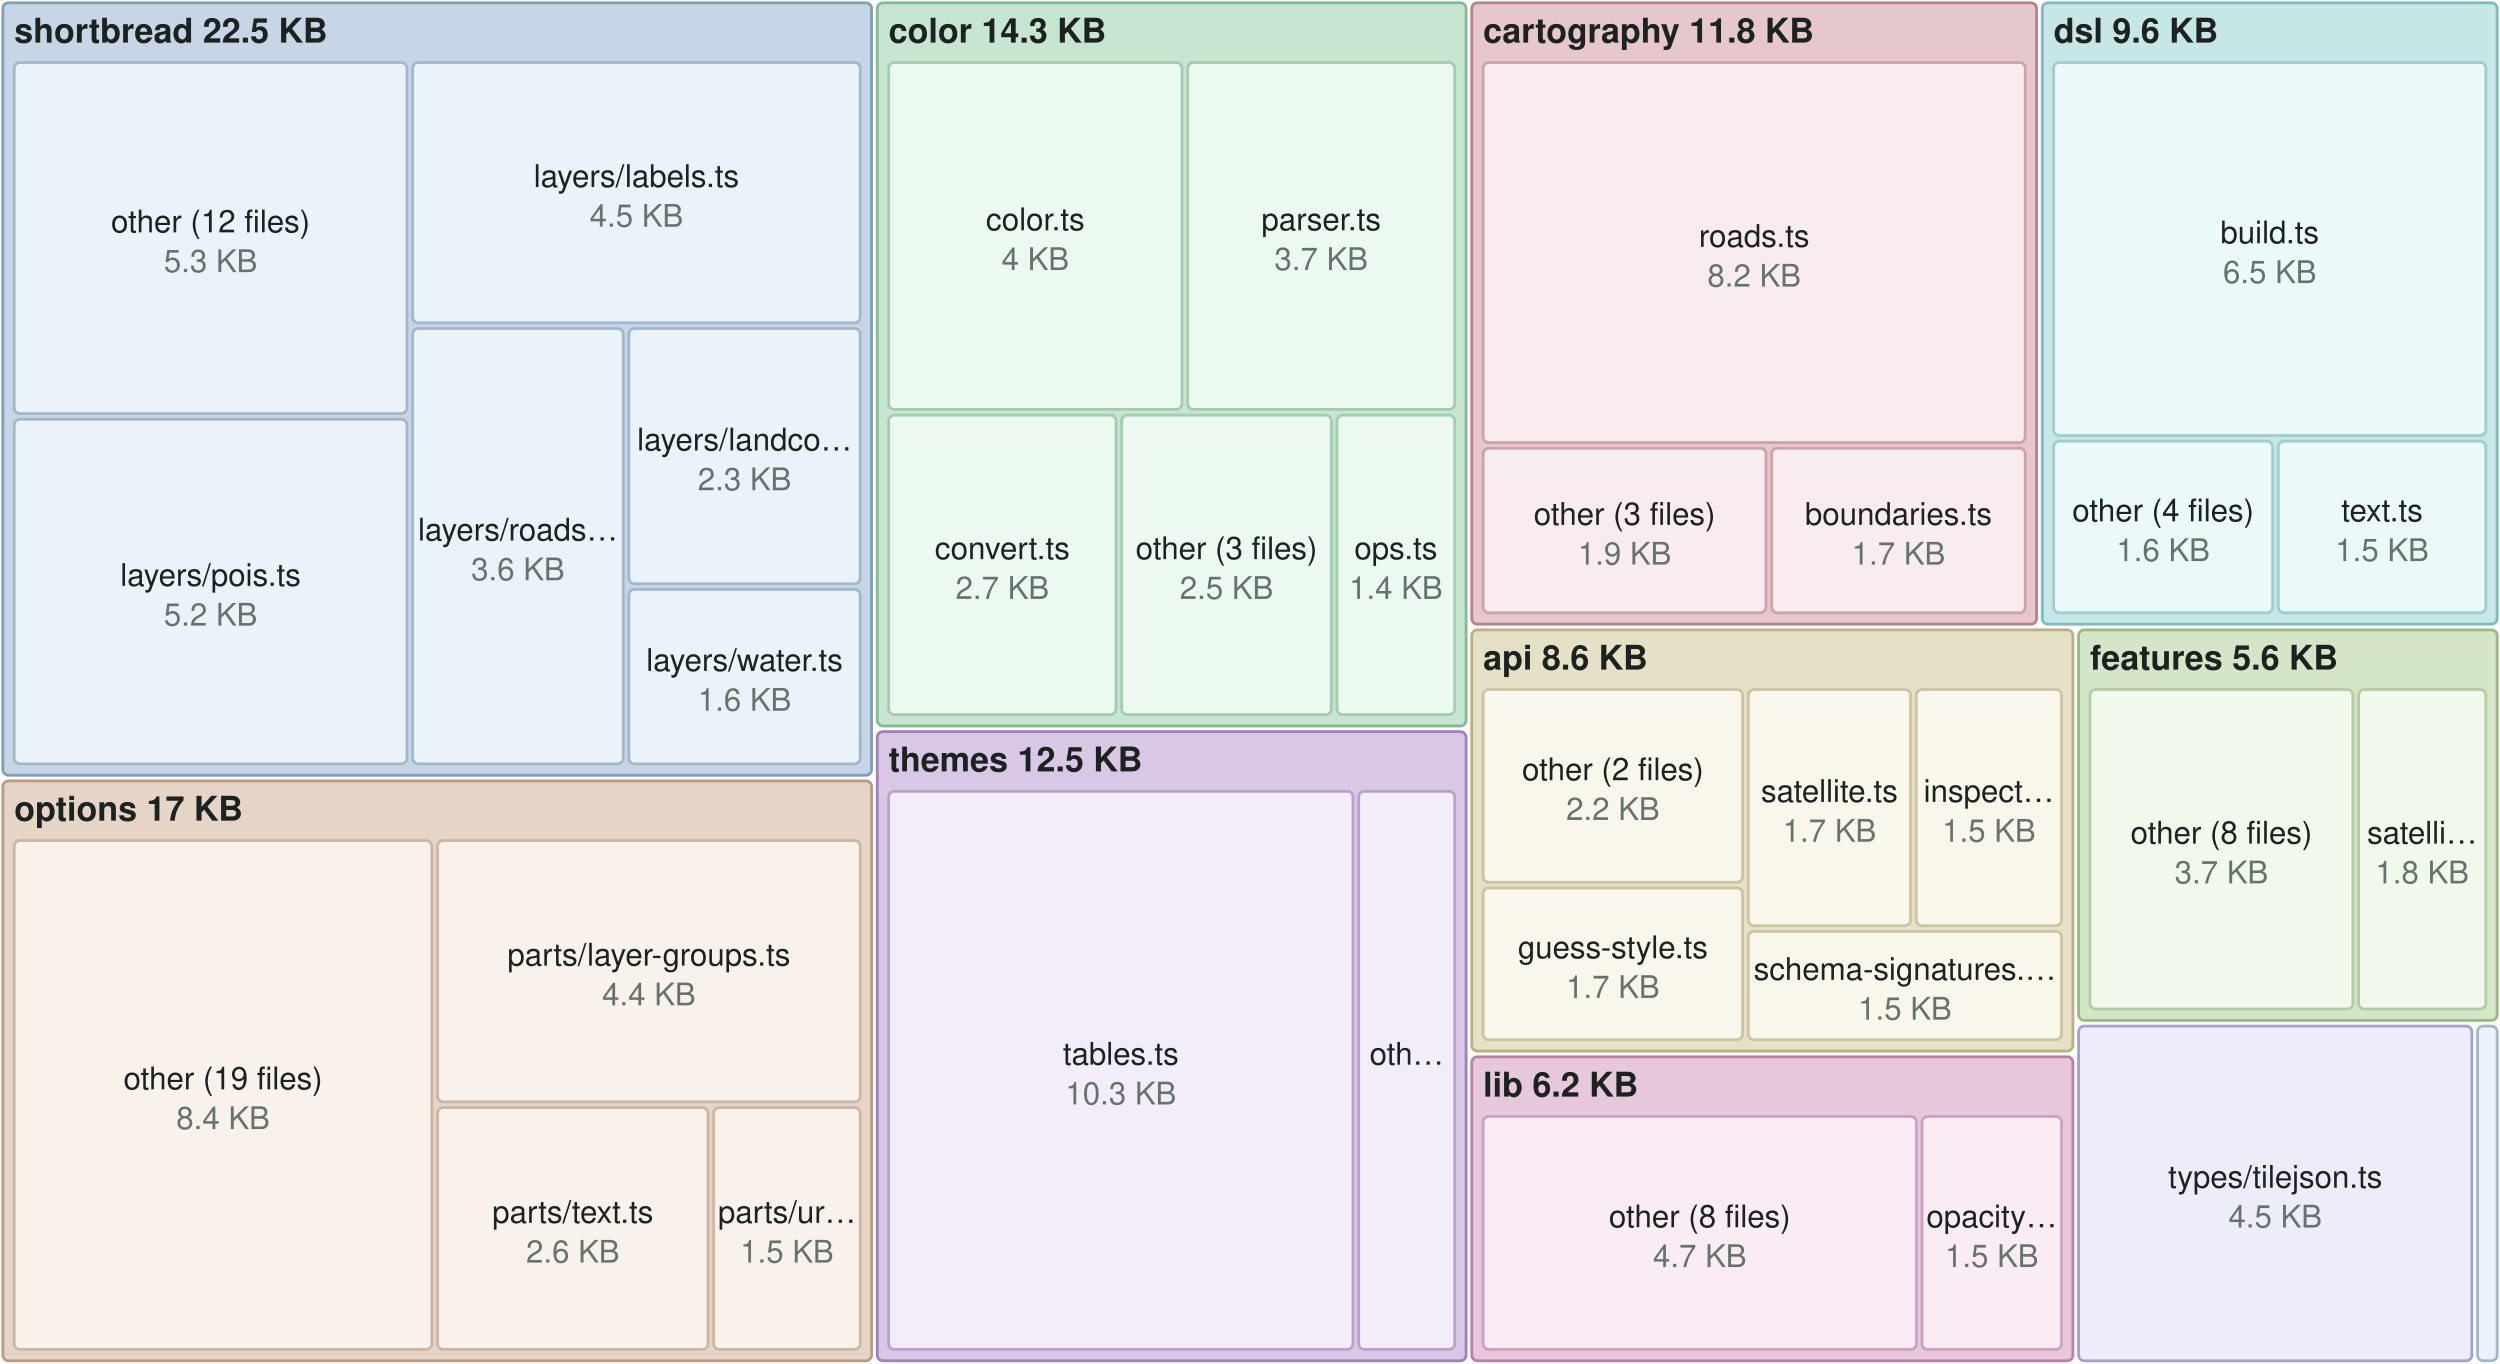
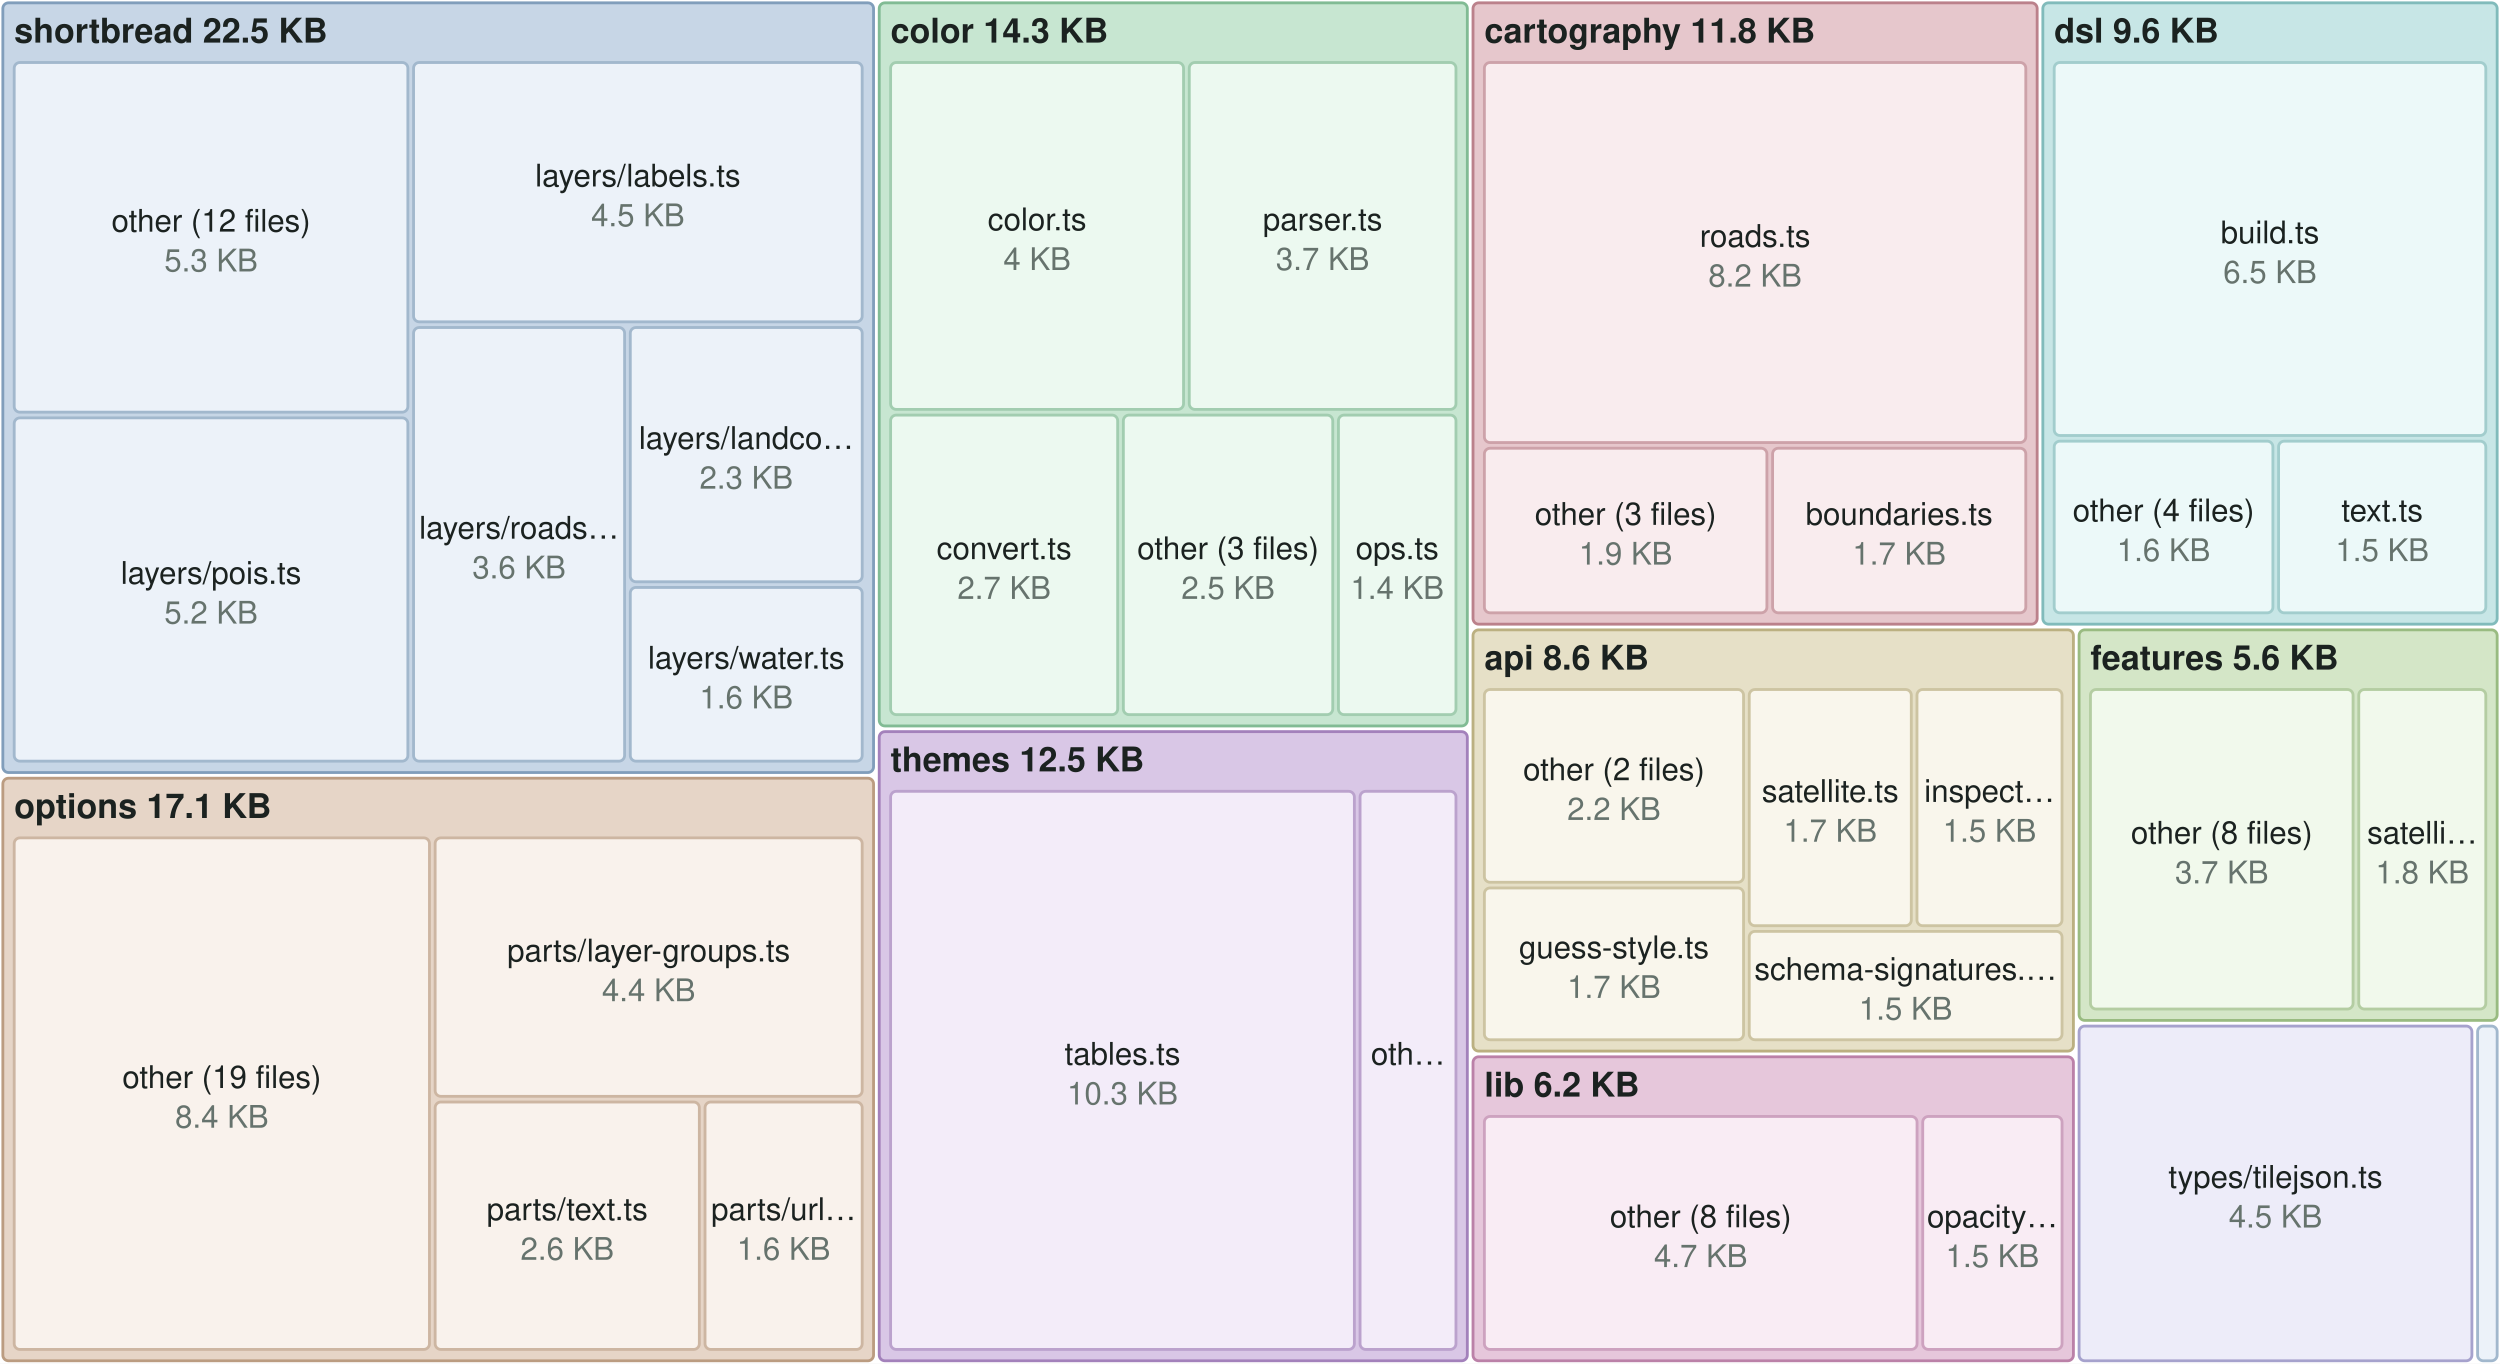
<svg xmlns="http://www.w3.org/2000/svg" width="880" height="480" viewBox="0 0 880 480">
  <style>
	.background { fill: #ffffff; }
	text { font-family: Helvetica, Arial, 'Liberation Sans', sans-serif; }
	.group-label { fill: #1b2220; font-weight: 600; font-size: 12px; }
	.leaf-label { fill: #1b2220; font-size: 11px; text-anchor: middle; }
	.leaf-size { fill: #66736d; font-size: 11px; text-anchor: middle; }
	.group-box, .leaf-box { stroke-width: 1; }
	.leaf:hover .leaf-box { stroke-width: 2; }
	.c0 .group-box { fill: hsl(210 38% 84%); stroke: hsl(210 30% 62%); }
	.c0 .leaf-box { fill: hsl(210 50% 95%); stroke: hsl(210 30% 72%); }
	.c1 .group-box { fill: hsl(28 38% 84%); stroke: hsl(28 30% 62%); }
	.c1 .leaf-box { fill: hsl(28 50% 95%); stroke: hsl(28 30% 72%); }
	.c2 .group-box { fill: hsl(140 38% 84%); stroke: hsl(140 30% 62%); }
	.c2 .leaf-box { fill: hsl(140 50% 95%); stroke: hsl(140 30% 72%); }
	.c3 .group-box { fill: hsl(275 38% 84%); stroke: hsl(275 30% 62%); }
	.c3 .leaf-box { fill: hsl(275 50% 95%); stroke: hsl(275 30% 72%); }
	.c4 .group-box { fill: hsl(350 38% 84%); stroke: hsl(350 30% 62%); }
	.c4 .leaf-box { fill: hsl(350 50% 95%); stroke: hsl(350 30% 72%); }
	.c5 .group-box { fill: hsl(180 38% 84%); stroke: hsl(180 30% 62%); }
	.c5 .leaf-box { fill: hsl(180 50% 95%); stroke: hsl(180 30% 72%); }
	.c6 .group-box { fill: hsl(48 38% 84%); stroke: hsl(48 30% 62%); }
	.c6 .leaf-box { fill: hsl(48 50% 95%); stroke: hsl(48 30% 72%); }
	.c7 .group-box { fill: hsl(320 38% 84%); stroke: hsl(320 30% 62%); }
	.c7 .leaf-box { fill: hsl(320 50% 95%); stroke: hsl(320 30% 72%); }
	.c8 .group-box { fill: hsl(95 38% 84%); stroke: hsl(95 30% 62%); }
	.c8 .leaf-box { fill: hsl(95 50% 95%); stroke: hsl(95 30% 72%); }
	.c9 .group-box { fill: hsl(245 38% 84%); stroke: hsl(245 30% 62%); }
	.c9 .leaf-box { fill: hsl(245 50% 95%); stroke: hsl(245 30% 72%); }
	@media (prefers-color-scheme: dark) {
		.background { fill: #0d1117; }
		.group-label, .leaf-label { fill: #e6edf3; }
		.leaf-size { fill: #8b949e; }
		.c0 .group-box { fill: hsl(210 22% 22%); stroke: hsl(210 20% 38%); }
		.c0 .leaf-box { fill: hsl(210 25% 14%); stroke: hsl(210 20% 32%); }
		.c1 .group-box { fill: hsl(28 22% 22%); stroke: hsl(28 20% 38%); }
		.c1 .leaf-box { fill: hsl(28 25% 14%); stroke: hsl(28 20% 32%); }
		.c2 .group-box { fill: hsl(140 22% 22%); stroke: hsl(140 20% 38%); }
		.c2 .leaf-box { fill: hsl(140 25% 14%); stroke: hsl(140 20% 32%); }
		.c3 .group-box { fill: hsl(275 22% 22%); stroke: hsl(275 20% 38%); }
		.c3 .leaf-box { fill: hsl(275 25% 14%); stroke: hsl(275 20% 32%); }
		.c4 .group-box { fill: hsl(350 22% 22%); stroke: hsl(350 20% 38%); }
		.c4 .leaf-box { fill: hsl(350 25% 14%); stroke: hsl(350 20% 32%); }
		.c5 .group-box { fill: hsl(180 22% 22%); stroke: hsl(180 20% 38%); }
		.c5 .leaf-box { fill: hsl(180 25% 14%); stroke: hsl(180 20% 32%); }
		.c6 .group-box { fill: hsl(48 22% 22%); stroke: hsl(48 20% 38%); }
		.c6 .leaf-box { fill: hsl(48 25% 14%); stroke: hsl(48 20% 32%); }
		.c7 .group-box { fill: hsl(320 22% 22%); stroke: hsl(320 20% 38%); }
		.c7 .leaf-box { fill: hsl(320 25% 14%); stroke: hsl(320 20% 32%); }
		.c8 .group-box { fill: hsl(95 22% 22%); stroke: hsl(95 20% 38%); }
		.c8 .leaf-box { fill: hsl(95 25% 14%); stroke: hsl(95 20% 32%); }
		.c9 .group-box { fill: hsl(245 22% 22%); stroke: hsl(245 20% 38%); }
		.c9 .leaf-box { fill: hsl(245 25% 14%); stroke: hsl(245 20% 32%); }
	}
</style>
  <rect class="background" width="880" height="480" />
  <g class="group c0">
-     <rect class="group-box" x="1" y="1" width="305.8" height="271.88" rx="2" />
+     <rect class="group-box" x="1" y="1" width="306.49" height="270.93" rx="2" />
    <text class="group-label" x="5" y="15" textLength="108.71" lengthAdjust="spacingAndGlyphs">shortbread 22.5 KB</text>
  </g>
  <g class="leaf c0">
-     <rect class="leaf-box" x="5" y="22" width="138.25" height="123.57" rx="2" />
-     <text class="leaf-label" x="74.12" y="81.79" textLength="70.3" lengthAdjust="spacingAndGlyphs">other (12 files)</text>
-     <text class="leaf-size" x="74.12" y="95.79" textLength="33.02" lengthAdjust="spacingAndGlyphs">5.3 KB</text>
-   </g>
-   <g class="leaf c0">
-     <rect class="leaf-box" x="5" y="147.57" width="138.25" height="121.31" rx="2" />
-     <text class="leaf-label" x="74.12" y="206.23" textLength="64.19" lengthAdjust="spacingAndGlyphs">layers/pois.ts</text>
-     <text class="leaf-size" x="74.12" y="220.23" textLength="33.02" lengthAdjust="spacingAndGlyphs">5.2 KB</text>
-   </g>
-   <g class="leaf c0">
-     <rect class="leaf-box" x="145.25" y="22" width="157.55" height="91.63" rx="2" />
-     <text class="leaf-label" x="224.02" y="65.82" textLength="72.74" lengthAdjust="spacingAndGlyphs">layers/labels.ts</text>
-     <text class="leaf-size" x="224.02" y="79.82" textLength="33.02" lengthAdjust="spacingAndGlyphs">4.5 KB</text>
-   </g>
-   <g class="leaf c0">
-     <rect class="leaf-box" x="145.25" y="115.63" width="74.11" height="153.25" rx="2" />
-     <text class="leaf-label" x="182.3" y="190.26" textLength="66.02" lengthAdjust="spacingAndGlyphs">layers/roads…</text>
-     <text class="leaf-size" x="182.3" y="204.26" textLength="33.02" lengthAdjust="spacingAndGlyphs">3.6 KB</text>
-   </g>
-   <g class="leaf c0">
-     <rect class="leaf-box" x="221.36" y="115.63" width="81.44" height="89.85" rx="2" />
-     <text class="leaf-label" x="262.08" y="158.56" textLength="70.92" lengthAdjust="spacingAndGlyphs">layers/landco…</text>
-     <text class="leaf-size" x="262.08" y="172.56" textLength="33.02" lengthAdjust="spacingAndGlyphs">2.3 KB</text>
-   </g>
-   <g class="leaf c0">
-     <rect class="leaf-box" x="221.36" y="207.48" width="81.44" height="61.4" rx="2" />
-     <text class="leaf-label" x="262.08" y="236.18" textLength="70.91" lengthAdjust="spacingAndGlyphs">layers/water.ts</text>
-     <text class="leaf-size" x="262.08" y="250.18" textLength="33.02" lengthAdjust="spacingAndGlyphs">1.6 KB</text>
+     <rect class="leaf-box" x="5" y="22" width="138.57" height="123.09" rx="2" />
+     <text class="leaf-label" x="74.29" y="81.55" textLength="70.3" lengthAdjust="spacingAndGlyphs">other (12 files)</text>
+     <text class="leaf-size" x="74.29" y="95.55" textLength="33.02" lengthAdjust="spacingAndGlyphs">5.3 KB</text>
+   </g>
+   <g class="leaf c0">
+     <rect class="leaf-box" x="5" y="147.09" width="138.57" height="120.84" rx="2" />
+     <text class="leaf-label" x="74.29" y="205.51" textLength="64.19" lengthAdjust="spacingAndGlyphs">layers/pois.ts</text>
+     <text class="leaf-size" x="74.29" y="219.51" textLength="33.02" lengthAdjust="spacingAndGlyphs">5.2 KB</text>
+   </g>
+   <g class="leaf c0">
+     <rect class="leaf-box" x="145.57" y="22" width="157.92" height="91.28" rx="2" />
+     <text class="leaf-label" x="224.53" y="65.64" textLength="72.74" lengthAdjust="spacingAndGlyphs">layers/labels.ts</text>
+     <text class="leaf-size" x="224.53" y="79.64" textLength="33.02" lengthAdjust="spacingAndGlyphs">4.5 KB</text>
+   </g>
+   <g class="leaf c0">
+     <rect class="leaf-box" x="145.57" y="115.28" width="74.29" height="152.65" rx="2" />
+     <text class="leaf-label" x="182.71" y="189.6" textLength="66.02" lengthAdjust="spacingAndGlyphs">layers/roads…</text>
+     <text class="leaf-size" x="182.71" y="203.6" textLength="33.02" lengthAdjust="spacingAndGlyphs">3.6 KB</text>
+   </g>
+   <g class="leaf c0">
+     <rect class="leaf-box" x="221.86" y="115.28" width="81.64" height="89.5" rx="2" />
+     <text class="leaf-label" x="262.68" y="158.02" textLength="70.92" lengthAdjust="spacingAndGlyphs">layers/landco…</text>
+     <text class="leaf-size" x="262.68" y="172.02" textLength="33.02" lengthAdjust="spacingAndGlyphs">2.3 KB</text>
+   </g>
+   <g class="leaf c0">
+     <rect class="leaf-box" x="221.86" y="206.77" width="81.64" height="61.16" rx="2" />
+     <text class="leaf-label" x="262.68" y="235.35" textLength="70.91" lengthAdjust="spacingAndGlyphs">layers/water.ts</text>
+     <text class="leaf-size" x="262.68" y="249.35" textLength="33.02" lengthAdjust="spacingAndGlyphs">1.6 KB</text>
  </g>
  <g class="group c1">
-     <rect class="group-box" x="1" y="274.88" width="305.8" height="204.12" rx="2" />
-     <text class="group-label" x="5" y="288.88" textLength="79.36" lengthAdjust="spacingAndGlyphs">options 17 KB</text>
-   </g>
-   <g class="leaf c1">
-     <rect class="leaf-box" x="5" y="295.88" width="147.03" height="179.12" rx="2" />
-     <text class="leaf-label" x="78.51" y="383.44" textLength="70.3" lengthAdjust="spacingAndGlyphs">other (19 files)</text>
-     <text class="leaf-size" x="78.51" y="397.44" textLength="33.02" lengthAdjust="spacingAndGlyphs">8.4 KB</text>
-   </g>
-   <g class="leaf c1">
-     <rect class="leaf-box" x="154.03" y="295.88" width="148.77" height="91.99" rx="2" />
-     <text class="leaf-label" x="228.41" y="339.88" textLength="100.25" lengthAdjust="spacingAndGlyphs">parts/layer-groups.ts</text>
-     <text class="leaf-size" x="228.41" y="353.88" textLength="33.02" lengthAdjust="spacingAndGlyphs">4.4 KB</text>
-   </g>
-   <g class="leaf c1">
-     <rect class="leaf-box" x="154.03" y="389.87" width="95.19" height="85.13" rx="2" />
-     <text class="leaf-label" x="201.62" y="430.44" textLength="56.86" lengthAdjust="spacingAndGlyphs">parts/text.ts</text>
-     <text class="leaf-size" x="201.62" y="444.44" textLength="33.02" lengthAdjust="spacingAndGlyphs">2.6 KB</text>
-   </g>
-   <g class="leaf c1">
-     <rect class="leaf-box" x="251.21" y="389.87" width="51.58" height="85.13" rx="2" />
-     <text class="leaf-label" x="277.01" y="430.44" textLength="43.41" lengthAdjust="spacingAndGlyphs">parts/ur…</text>
-     <text class="leaf-size" x="277.01" y="444.44" textLength="33.02" lengthAdjust="spacingAndGlyphs">1.5 KB</text>
+     <rect class="group-box" x="1" y="273.93" width="306.49" height="205.07" rx="2" />
+     <text class="group-label" x="5" y="287.93" textLength="89.36" lengthAdjust="spacingAndGlyphs">options 17.1 KB</text>
+   </g>
+   <g class="leaf c1">
+     <rect class="leaf-box" x="5" y="294.93" width="146.17" height="180.07" rx="2" />
+     <text class="leaf-label" x="78.09" y="382.97" textLength="70.3" lengthAdjust="spacingAndGlyphs">other (19 files)</text>
+     <text class="leaf-size" x="78.09" y="396.97" textLength="33.02" lengthAdjust="spacingAndGlyphs">8.4 KB</text>
+   </g>
+   <g class="leaf c1">
+     <rect class="leaf-box" x="153.17" y="294.93" width="150.32" height="90.98" rx="2" />
+     <text class="leaf-label" x="228.33" y="338.42" textLength="100.25" lengthAdjust="spacingAndGlyphs">parts/layer-groups.ts</text>
+     <text class="leaf-size" x="228.33" y="352.42" textLength="33.02" lengthAdjust="spacingAndGlyphs">4.4 KB</text>
+   </g>
+   <g class="leaf c1">
+     <rect class="leaf-box" x="153.17" y="387.91" width="93" height="87.09" rx="2" />
+     <text class="leaf-label" x="199.67" y="429.46" textLength="56.86" lengthAdjust="spacingAndGlyphs">parts/text.ts</text>
+     <text class="leaf-size" x="199.67" y="443.46" textLength="33.02" lengthAdjust="spacingAndGlyphs">2.6 KB</text>
+   </g>
+   <g class="leaf c1">
+     <rect class="leaf-box" x="248.17" y="387.91" width="55.32" height="87.09" rx="2" />
+     <text class="leaf-label" x="275.83" y="429.46" textLength="45.85" lengthAdjust="spacingAndGlyphs">parts/url…</text>
+     <text class="leaf-size" x="275.83" y="443.46" textLength="33.02" lengthAdjust="spacingAndGlyphs">1.6 KB</text>
  </g>
  <g class="group c2">
-     <rect class="group-box" x="308.8" y="1" width="207.26" height="254.54" rx="2" />
-     <text class="group-label" x="312.8" y="15" textLength="75.37" lengthAdjust="spacingAndGlyphs">color 14.3 KB</text>
-   </g>
-   <g class="leaf c2">
-     <rect class="leaf-box" x="312.8" y="22" width="103.26" height="122.11" rx="2" />
-     <text class="leaf-label" x="364.43" y="81.05" textLength="35.45" lengthAdjust="spacingAndGlyphs">color.ts</text>
-     <text class="leaf-size" x="364.43" y="95.05" textLength="23.85" lengthAdjust="spacingAndGlyphs">4 KB</text>
-   </g>
-   <g class="leaf c2">
-     <rect class="leaf-box" x="418.05" y="22" width="94" height="122.11" rx="2" />
-     <text class="leaf-label" x="465.06" y="81.05" textLength="42.79" lengthAdjust="spacingAndGlyphs">parser.ts</text>
-     <text class="leaf-size" x="465.06" y="95.05" textLength="33.02" lengthAdjust="spacingAndGlyphs">3.7 KB</text>
-   </g>
-   <g class="leaf c2">
-     <rect class="leaf-box" x="312.8" y="146.11" width="80.03" height="105.44" rx="2" />
-     <text class="leaf-label" x="352.81" y="196.82" textLength="47.69" lengthAdjust="spacingAndGlyphs">convert.ts</text>
-     <text class="leaf-size" x="352.81" y="210.82" textLength="33.02" lengthAdjust="spacingAndGlyphs">2.7 KB</text>
-   </g>
-   <g class="leaf c2">
-     <rect class="leaf-box" x="394.83" y="146.11" width="73.8" height="105.44" rx="2" />
-     <text class="leaf-label" x="431.73" y="196.82" textLength="64.19" lengthAdjust="spacingAndGlyphs">other (3 files)</text>
-     <text class="leaf-size" x="431.73" y="210.82" textLength="33.02" lengthAdjust="spacingAndGlyphs">2.5 KB</text>
-   </g>
-   <g class="leaf c2">
-     <rect class="leaf-box" x="470.64" y="146.11" width="41.42" height="105.44" rx="2" />
-     <text class="leaf-label" x="491.35" y="196.82" textLength="29.35" lengthAdjust="spacingAndGlyphs">ops.ts</text>
-     <text class="leaf-size" x="491.35" y="210.82" textLength="33.02" lengthAdjust="spacingAndGlyphs">1.4 KB</text>
+     <rect class="group-box" x="309.49" y="1" width="207.01" height="254.54" rx="2" />
+     <text class="group-label" x="313.49" y="15" textLength="75.37" lengthAdjust="spacingAndGlyphs">color 14.3 KB</text>
+   </g>
+   <g class="leaf c2">
+     <rect class="leaf-box" x="313.49" y="22" width="103.12" height="122.11" rx="2" />
+     <text class="leaf-label" x="365.06" y="81.05" textLength="35.45" lengthAdjust="spacingAndGlyphs">color.ts</text>
+     <text class="leaf-size" x="365.06" y="95.05" textLength="23.85" lengthAdjust="spacingAndGlyphs">4 KB</text>
+   </g>
+   <g class="leaf c2">
+     <rect class="leaf-box" x="418.62" y="22" width="93.88" height="122.11" rx="2" />
+     <text class="leaf-label" x="465.56" y="81.05" textLength="42.79" lengthAdjust="spacingAndGlyphs">parser.ts</text>
+     <text class="leaf-size" x="465.56" y="95.05" textLength="33.02" lengthAdjust="spacingAndGlyphs">3.7 KB</text>
+   </g>
+   <g class="leaf c2">
+     <rect class="leaf-box" x="313.49" y="146.11" width="79.93" height="105.44" rx="2" />
+     <text class="leaf-label" x="353.46" y="196.82" textLength="47.69" lengthAdjust="spacingAndGlyphs">convert.ts</text>
+     <text class="leaf-size" x="353.46" y="210.82" textLength="33.02" lengthAdjust="spacingAndGlyphs">2.7 KB</text>
+   </g>
+   <g class="leaf c2">
+     <rect class="leaf-box" x="395.42" y="146.11" width="73.71" height="105.44" rx="2" />
+     <text class="leaf-label" x="432.28" y="196.82" textLength="64.19" lengthAdjust="spacingAndGlyphs">other (3 files)</text>
+     <text class="leaf-size" x="432.28" y="210.82" textLength="33.02" lengthAdjust="spacingAndGlyphs">2.5 KB</text>
+   </g>
+   <g class="leaf c2">
+     <rect class="leaf-box" x="471.13" y="146.11" width="41.37" height="105.44" rx="2" />
+     <text class="leaf-label" x="491.82" y="196.82" textLength="29.35" lengthAdjust="spacingAndGlyphs">ops.ts</text>
+     <text class="leaf-size" x="491.82" y="210.82" textLength="33.02" lengthAdjust="spacingAndGlyphs">1.4 KB</text>
  </g>
  <g class="group c3">
-     <rect class="group-box" x="308.8" y="257.54" width="207.26" height="221.46" rx="2" />
-     <text class="group-label" x="312.8" y="271.54" textLength="88.04" lengthAdjust="spacingAndGlyphs">themes 12.5 KB</text>
+     <rect class="group-box" x="309.49" y="257.54" width="207.01" height="221.46" rx="2" />
+     <text class="group-label" x="313.49" y="271.54" textLength="88.04" lengthAdjust="spacingAndGlyphs">themes 12.5 KB</text>
  </g>
  <g class="leaf c3">
-     <rect class="leaf-box" x="312.8" y="278.54" width="163.46" height="196.46" rx="2" />
-     <text class="leaf-label" x="394.53" y="374.77" textLength="40.96" lengthAdjust="spacingAndGlyphs">tables.ts</text>
-     <text class="leaf-size" x="394.53" y="388.77" textLength="39.14" lengthAdjust="spacingAndGlyphs">10.3 KB</text>
+     <rect class="leaf-box" x="313.49" y="278.54" width="163.25" height="196.46" rx="2" />
+     <text class="leaf-label" x="395.12" y="374.77" textLength="40.96" lengthAdjust="spacingAndGlyphs">tables.ts</text>
+     <text class="leaf-size" x="395.12" y="388.77" textLength="39.14" lengthAdjust="spacingAndGlyphs">10.3 KB</text>
  </g>
  <g class="leaf c3">
-     <rect class="leaf-box" x="478.25" y="278.54" width="33.81" height="196.46" rx="2" />
-     <text class="leaf-label" x="495.16" y="374.77" textLength="21.41" lengthAdjust="spacingAndGlyphs">oth…</text>
+     <rect class="leaf-box" x="478.74" y="278.54" width="33.76" height="196.46" rx="2" />
+     <text class="leaf-label" x="495.62" y="374.77" textLength="21.41" lengthAdjust="spacingAndGlyphs">oth…</text>
  </g>
  <g class="group c4">
-     <rect class="group-box" x="518.06" y="1" width="198.82" height="218.71" rx="2" />
-     <text class="group-label" x="522.06" y="15" textLength="115.38" lengthAdjust="spacingAndGlyphs">cartography 11.8 KB</text>
+     <rect class="group-box" x="518.5" y="1" width="198.58" height="218.71" rx="2" />
+     <text class="group-label" x="522.5" y="15" textLength="115.38" lengthAdjust="spacingAndGlyphs">cartography 11.8 KB</text>
  </g>
  <g class="leaf c4">
-     <rect class="leaf-box" x="522.06" y="22" width="190.82" height="133.78" rx="2" />
-     <text class="leaf-label" x="617.47" y="86.89" textLength="39.13" lengthAdjust="spacingAndGlyphs">roads.ts</text>
-     <text class="leaf-size" x="617.47" y="100.89" textLength="33.02" lengthAdjust="spacingAndGlyphs">8.2 KB</text>
+     <rect class="leaf-box" x="522.5" y="22" width="190.58" height="133.78" rx="2" />
+     <text class="leaf-label" x="617.79" y="86.89" textLength="39.13" lengthAdjust="spacingAndGlyphs">roads.ts</text>
+     <text class="leaf-size" x="617.79" y="100.89" textLength="33.02" lengthAdjust="spacingAndGlyphs">8.2 KB</text>
  </g>
  <g class="leaf c4">
-     <rect class="leaf-box" x="522.06" y="157.78" width="99.58" height="57.93" rx="2" />
-     <text class="leaf-label" x="571.85" y="184.75" textLength="64.19" lengthAdjust="spacingAndGlyphs">other (3 files)</text>
-     <text class="leaf-size" x="571.85" y="198.75" textLength="33.02" lengthAdjust="spacingAndGlyphs">1.9 KB</text>
+     <rect class="leaf-box" x="522.5" y="157.78" width="99.45" height="57.93" rx="2" />
+     <text class="leaf-label" x="572.22" y="184.75" textLength="64.19" lengthAdjust="spacingAndGlyphs">other (3 files)</text>
+     <text class="leaf-size" x="572.22" y="198.75" textLength="33.02" lengthAdjust="spacingAndGlyphs">1.9 KB</text>
  </g>
  <g class="leaf c4">
-     <rect class="leaf-box" x="623.63" y="157.78" width="89.25" height="57.93" rx="2" />
-     <text class="leaf-label" x="668.26" y="184.75" textLength="66.03" lengthAdjust="spacingAndGlyphs">boundaries.ts</text>
-     <text class="leaf-size" x="668.26" y="198.75" textLength="33.02" lengthAdjust="spacingAndGlyphs">1.7 KB</text>
+     <rect class="leaf-box" x="623.95" y="157.78" width="89.13" height="57.93" rx="2" />
+     <text class="leaf-label" x="668.51" y="184.75" textLength="66.03" lengthAdjust="spacingAndGlyphs">boundaries.ts</text>
+     <text class="leaf-size" x="668.51" y="198.75" textLength="33.02" lengthAdjust="spacingAndGlyphs">1.7 KB</text>
  </g>
  <g class="group c5">
-     <rect class="group-box" x="718.88" y="1" width="160.12" height="218.71" rx="2" />
-     <text class="group-label" x="722.88" y="15" textLength="56.7" lengthAdjust="spacingAndGlyphs">dsl 9.6 KB</text>
+     <rect class="group-box" x="719.08" y="1" width="159.92" height="218.71" rx="2" />
+     <text class="group-label" x="723.08" y="15" textLength="56.7" lengthAdjust="spacingAndGlyphs">dsl 9.6 KB</text>
  </g>
  <g class="leaf c5">
-     <rect class="leaf-box" x="722.88" y="22" width="152.12" height="131.29" rx="2" />
-     <text class="leaf-label" x="798.94" y="85.64" textLength="34.85" lengthAdjust="spacingAndGlyphs">build.ts</text>
-     <text class="leaf-size" x="798.94" y="99.64" textLength="33.02" lengthAdjust="spacingAndGlyphs">6.5 KB</text>
+     <rect class="leaf-box" x="723.08" y="22" width="151.92" height="131.29" rx="2" />
+     <text class="leaf-label" x="799.04" y="85.64" textLength="34.85" lengthAdjust="spacingAndGlyphs">build.ts</text>
+     <text class="leaf-size" x="799.04" y="99.64" textLength="33.02" lengthAdjust="spacingAndGlyphs">6.5 KB</text>
  </g>
  <g class="leaf c5">
-     <rect class="leaf-box" x="722.88" y="155.29" width="77.08" height="60.43" rx="2" />
-     <text class="leaf-label" x="761.42" y="183.5" textLength="64.19" lengthAdjust="spacingAndGlyphs">other (4 files)</text>
-     <text class="leaf-size" x="761.42" y="197.5" textLength="33.02" lengthAdjust="spacingAndGlyphs">1.6 KB</text>
+     <rect class="leaf-box" x="723.08" y="155.29" width="76.98" height="60.43" rx="2" />
+     <text class="leaf-label" x="761.57" y="183.5" textLength="64.19" lengthAdjust="spacingAndGlyphs">other (4 files)</text>
+     <text class="leaf-size" x="761.57" y="197.5" textLength="33.02" lengthAdjust="spacingAndGlyphs">1.6 KB</text>
  </g>
  <g class="leaf c5">
-     <rect class="leaf-box" x="801.96" y="155.29" width="73.04" height="60.43" rx="2" />
-     <text class="leaf-label" x="838.48" y="183.5" textLength="29.35" lengthAdjust="spacingAndGlyphs">text.ts</text>
-     <text class="leaf-size" x="838.48" y="197.5" textLength="33.02" lengthAdjust="spacingAndGlyphs">1.5 KB</text>
+     <rect class="leaf-box" x="802.06" y="155.29" width="72.94" height="60.43" rx="2" />
+     <text class="leaf-label" x="838.53" y="183.5" textLength="29.35" lengthAdjust="spacingAndGlyphs">text.ts</text>
+     <text class="leaf-size" x="838.53" y="197.5" textLength="33.02" lengthAdjust="spacingAndGlyphs">1.5 KB</text>
  </g>
  <g class="group c6">
-     <rect class="group-box" x="518.06" y="221.71" width="211.6" height="148.28" rx="2" />
-     <text class="group-label" x="522.06" y="235.71" textLength="56.7" lengthAdjust="spacingAndGlyphs">api 8.6 KB</text>
-   </g>
-   <g class="leaf c6">
-     <rect class="leaf-box" x="522.06" y="242.71" width="91.34" height="67.85" rx="2" />
-     <text class="leaf-label" x="567.73" y="274.64" textLength="64.19" lengthAdjust="spacingAndGlyphs">other (2 files)</text>
-     <text class="leaf-size" x="567.73" y="288.64" textLength="33.02" lengthAdjust="spacingAndGlyphs">2.2 KB</text>
-   </g>
-   <g class="leaf c6">
-     <rect class="leaf-box" x="522.06" y="312.56" width="91.34" height="53.43" rx="2" />
-     <text class="leaf-label" x="567.73" y="337.28" textLength="67.24" lengthAdjust="spacingAndGlyphs">guess-style.ts</text>
-     <text class="leaf-size" x="567.73" y="351.28" textLength="33.02" lengthAdjust="spacingAndGlyphs">1.7 KB</text>
-   </g>
-   <g class="leaf c6">
-     <rect class="leaf-box" x="615.4" y="242.71" width="57.12" height="83.14" rx="2" />
-     <text class="leaf-label" x="643.96" y="282.28" textLength="48.91" lengthAdjust="spacingAndGlyphs">satellite.ts</text>
-     <text class="leaf-size" x="643.96" y="296.28" textLength="33.02" lengthAdjust="spacingAndGlyphs">1.7 KB</text>
-   </g>
-   <g class="leaf c6">
-     <rect class="leaf-box" x="674.52" y="242.71" width="51.13" height="83.14" rx="2" />
-     <text class="leaf-label" x="700.09" y="282.28" textLength="40.96" lengthAdjust="spacingAndGlyphs">inspect…</text>
-     <text class="leaf-size" x="700.09" y="296.28" textLength="33.02" lengthAdjust="spacingAndGlyphs">1.5 KB</text>
-   </g>
-   <g class="leaf c6">
-     <rect class="leaf-box" x="615.4" y="327.85" width="110.25" height="38.14" rx="2" />
-     <text class="leaf-label" x="670.53" y="344.92" textLength="102.09" lengthAdjust="spacingAndGlyphs">schema-signatures.…</text>
-     <text class="leaf-size" x="670.53" y="358.92" textLength="33.02" lengthAdjust="spacingAndGlyphs">1.5 KB</text>
+     <rect class="group-box" x="518.5" y="221.71" width="211.34" height="148.28" rx="2" />
+     <text class="group-label" x="522.5" y="235.71" textLength="56.7" lengthAdjust="spacingAndGlyphs">api 8.6 KB</text>
+   </g>
+   <g class="leaf c6">
+     <rect class="leaf-box" x="522.5" y="242.71" width="91.23" height="67.85" rx="2" />
+     <text class="leaf-label" x="568.11" y="274.64" textLength="64.19" lengthAdjust="spacingAndGlyphs">other (2 files)</text>
+     <text class="leaf-size" x="568.11" y="288.64" textLength="33.02" lengthAdjust="spacingAndGlyphs">2.2 KB</text>
+   </g>
+   <g class="leaf c6">
+     <rect class="leaf-box" x="522.5" y="312.56" width="91.23" height="53.43" rx="2" />
+     <text class="leaf-label" x="568.11" y="337.28" textLength="67.24" lengthAdjust="spacingAndGlyphs">guess-style.ts</text>
+     <text class="leaf-size" x="568.11" y="351.28" textLength="33.02" lengthAdjust="spacingAndGlyphs">1.7 KB</text>
+   </g>
+   <g class="leaf c6">
+     <rect class="leaf-box" x="615.73" y="242.71" width="57.05" height="83.14" rx="2" />
+     <text class="leaf-label" x="644.25" y="282.28" textLength="48.91" lengthAdjust="spacingAndGlyphs">satellite.ts</text>
+     <text class="leaf-size" x="644.25" y="296.28" textLength="33.02" lengthAdjust="spacingAndGlyphs">1.7 KB</text>
+   </g>
+   <g class="leaf c6">
+     <rect class="leaf-box" x="674.77" y="242.71" width="51.06" height="83.14" rx="2" />
+     <text class="leaf-label" x="700.31" y="282.28" textLength="40.96" lengthAdjust="spacingAndGlyphs">inspect…</text>
+     <text class="leaf-size" x="700.31" y="296.28" textLength="33.02" lengthAdjust="spacingAndGlyphs">1.5 KB</text>
+   </g>
+   <g class="leaf c6">
+     <rect class="leaf-box" x="615.73" y="327.85" width="110.11" height="38.14" rx="2" />
+     <text class="leaf-label" x="670.78" y="344.92" textLength="102.09" lengthAdjust="spacingAndGlyphs">schema-signatures.…</text>
+     <text class="leaf-size" x="670.78" y="358.92" textLength="33.02" lengthAdjust="spacingAndGlyphs">1.5 KB</text>
  </g>
  <g class="group c7">
-     <rect class="group-box" x="518.06" y="371.99" width="211.6" height="107.01" rx="2" />
-     <text class="group-label" x="522.06" y="385.99" textLength="53.36" lengthAdjust="spacingAndGlyphs">lib 6.2 KB</text>
+     <rect class="group-box" x="518.5" y="371.99" width="211.34" height="107.01" rx="2" />
+     <text class="group-label" x="522.5" y="385.99" textLength="53.36" lengthAdjust="spacingAndGlyphs">lib 6.2 KB</text>
  </g>
  <g class="leaf c7">
-     <rect class="leaf-box" x="522.06" y="392.99" width="152.5" height="82.01" rx="2" />
-     <text class="leaf-label" x="598.31" y="432" textLength="64.19" lengthAdjust="spacingAndGlyphs">other (8 files)</text>
-     <text class="leaf-size" x="598.31" y="446" textLength="33.02" lengthAdjust="spacingAndGlyphs">4.7 KB</text>
+     <rect class="leaf-box" x="522.5" y="392.99" width="152.3" height="82.01" rx="2" />
+     <text class="leaf-label" x="598.65" y="432" textLength="64.19" lengthAdjust="spacingAndGlyphs">other (8 files)</text>
+     <text class="leaf-size" x="598.65" y="446" textLength="33.02" lengthAdjust="spacingAndGlyphs">4.7 KB</text>
  </g>
  <g class="leaf c7">
-     <rect class="leaf-box" x="676.55" y="392.99" width="49.1" height="82.01" rx="2" />
-     <text class="leaf-label" x="701.1" y="432" textLength="40.96" lengthAdjust="spacingAndGlyphs">opacity…</text>
-     <text class="leaf-size" x="701.1" y="446" textLength="33.02" lengthAdjust="spacingAndGlyphs">1.5 KB</text>
+     <rect class="leaf-box" x="676.8" y="392.99" width="49.04" height="82.01" rx="2" />
+     <text class="leaf-label" x="701.32" y="432" textLength="40.96" lengthAdjust="spacingAndGlyphs">opacity…</text>
+     <text class="leaf-size" x="701.32" y="446" textLength="33.02" lengthAdjust="spacingAndGlyphs">1.5 KB</text>
  </g>
  <g class="group c8">
-     <rect class="group-box" x="731.66" y="221.71" width="147.34" height="137.47" rx="2" />
-     <text class="group-label" x="735.66" y="235.71" textLength="86.04" lengthAdjust="spacingAndGlyphs">features 5.6 KB</text>
+     <rect class="group-box" x="731.84" y="221.71" width="147.16" height="137.47" rx="2" />
+     <text class="group-label" x="735.84" y="235.71" textLength="86.04" lengthAdjust="spacingAndGlyphs">features 5.6 KB</text>
  </g>
  <g class="leaf c8">
-     <rect class="leaf-box" x="735.66" y="242.71" width="92.56" height="112.47" rx="2" />
-     <text class="leaf-label" x="781.94" y="296.95" textLength="64.19" lengthAdjust="spacingAndGlyphs">other (8 files)</text>
-     <text class="leaf-size" x="781.94" y="310.95" textLength="33.02" lengthAdjust="spacingAndGlyphs">3.7 KB</text>
+     <rect class="leaf-box" x="735.84" y="242.71" width="92.44" height="112.47" rx="2" />
+     <text class="leaf-label" x="782.06" y="296.95" textLength="64.19" lengthAdjust="spacingAndGlyphs">other (8 files)</text>
+     <text class="leaf-size" x="782.06" y="310.95" textLength="33.02" lengthAdjust="spacingAndGlyphs">3.7 KB</text>
  </g>
  <g class="leaf c8">
-     <rect class="leaf-box" x="830.22" y="242.71" width="44.78" height="112.47" rx="2" />
-     <text class="leaf-label" x="852.61" y="296.95" textLength="34.23" lengthAdjust="spacingAndGlyphs">satelli…</text>
-     <text class="leaf-size" x="852.61" y="310.95" textLength="33.02" lengthAdjust="spacingAndGlyphs">1.8 KB</text>
+     <rect class="leaf-box" x="830.28" y="242.71" width="44.72" height="112.47" rx="2" />
+     <text class="leaf-label" x="852.64" y="296.95" textLength="34.23" lengthAdjust="spacingAndGlyphs">satelli…</text>
+     <text class="leaf-size" x="852.64" y="310.95" textLength="33.02" lengthAdjust="spacingAndGlyphs">1.8 KB</text>
  </g>
  <g class="leaf c9">
-     <rect class="leaf-box" x="731.66" y="361.18" width="138.44" height="117.82" rx="2" />
-     <text class="leaf-label" x="800.88" y="418.09" textLength="75.2" lengthAdjust="spacingAndGlyphs">types/tilejson.ts</text>
-     <text class="leaf-size" x="800.88" y="432.09" textLength="33.02" lengthAdjust="spacingAndGlyphs">4.5 KB</text>
-   </g>
-   <g class="leaf c0">
-     <rect class="leaf-box" x="872.1" y="361.18" width="6.9" height="117.82" rx="2" />
+     <rect class="leaf-box" x="731.84" y="361.18" width="138.27" height="117.82" rx="2" />
+     <text class="leaf-label" x="800.97" y="418.09" textLength="75.2" lengthAdjust="spacingAndGlyphs">types/tilejson.ts</text>
+     <text class="leaf-size" x="800.97" y="432.09" textLength="33.02" lengthAdjust="spacingAndGlyphs">4.5 KB</text>
+   </g>
+   <g class="leaf c0">
+     <rect class="leaf-box" x="872.11" y="361.18" width="6.89" height="117.82" rx="2" />
  </g>
</svg>
